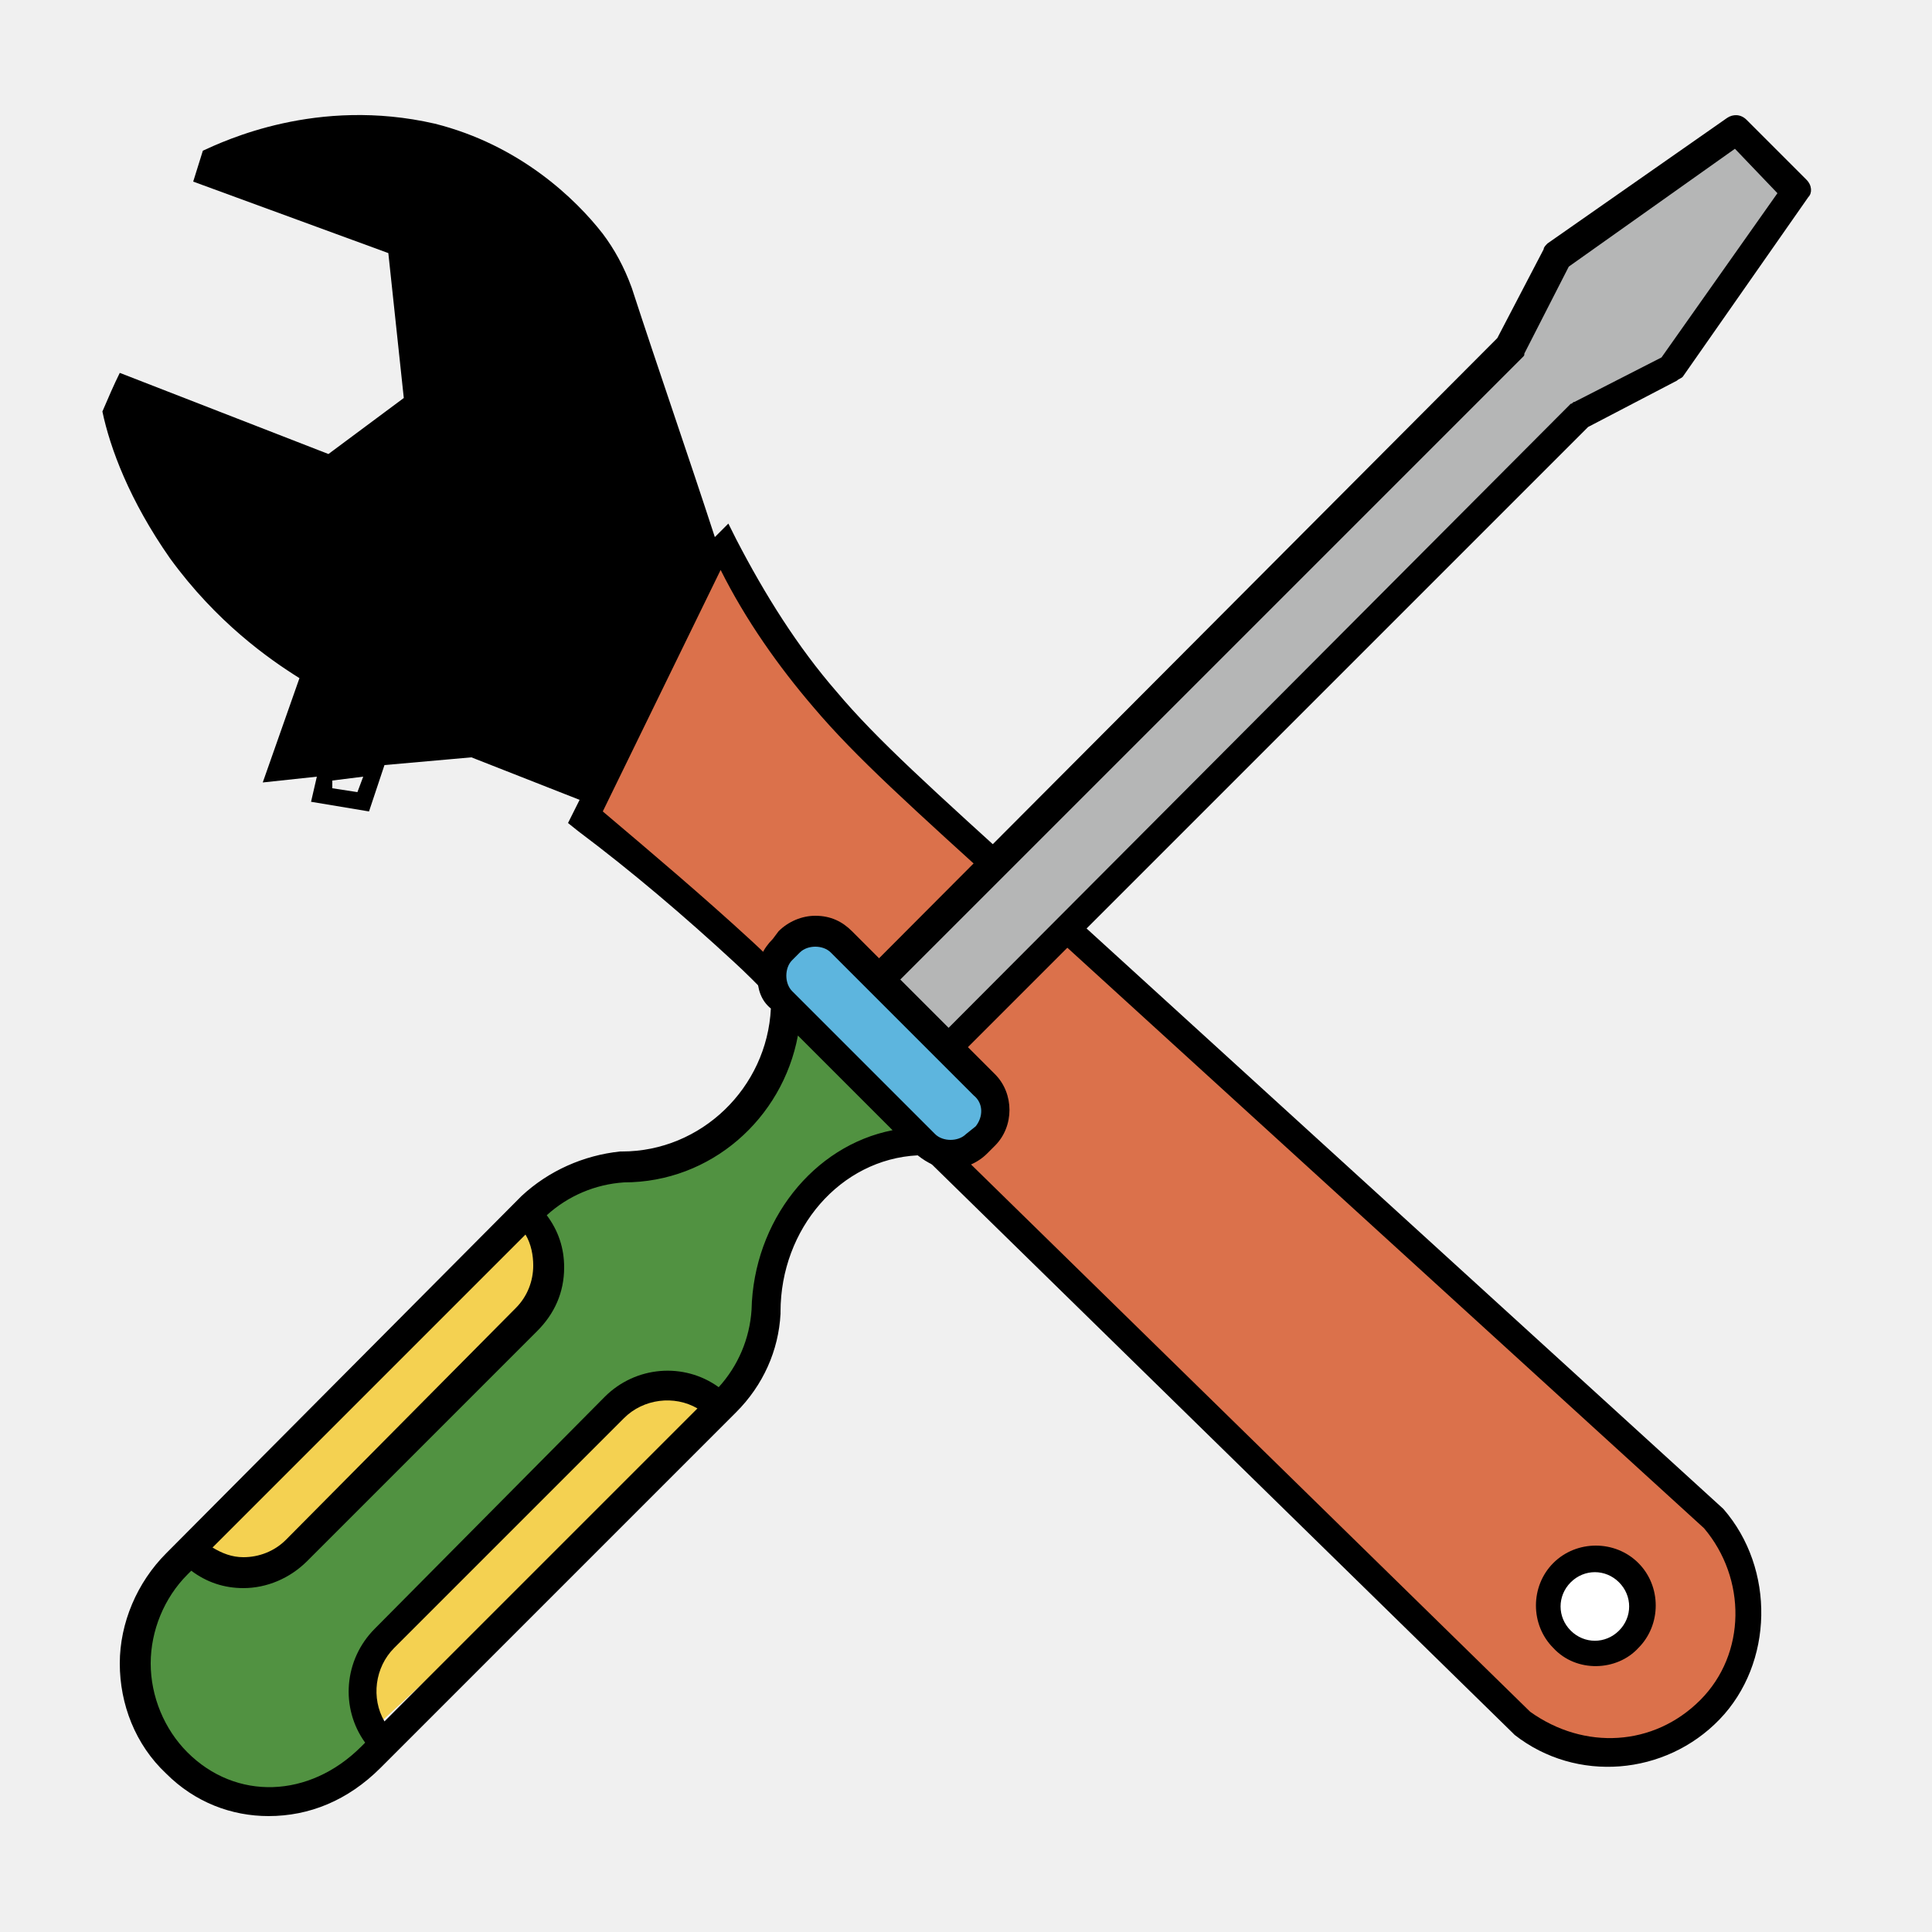
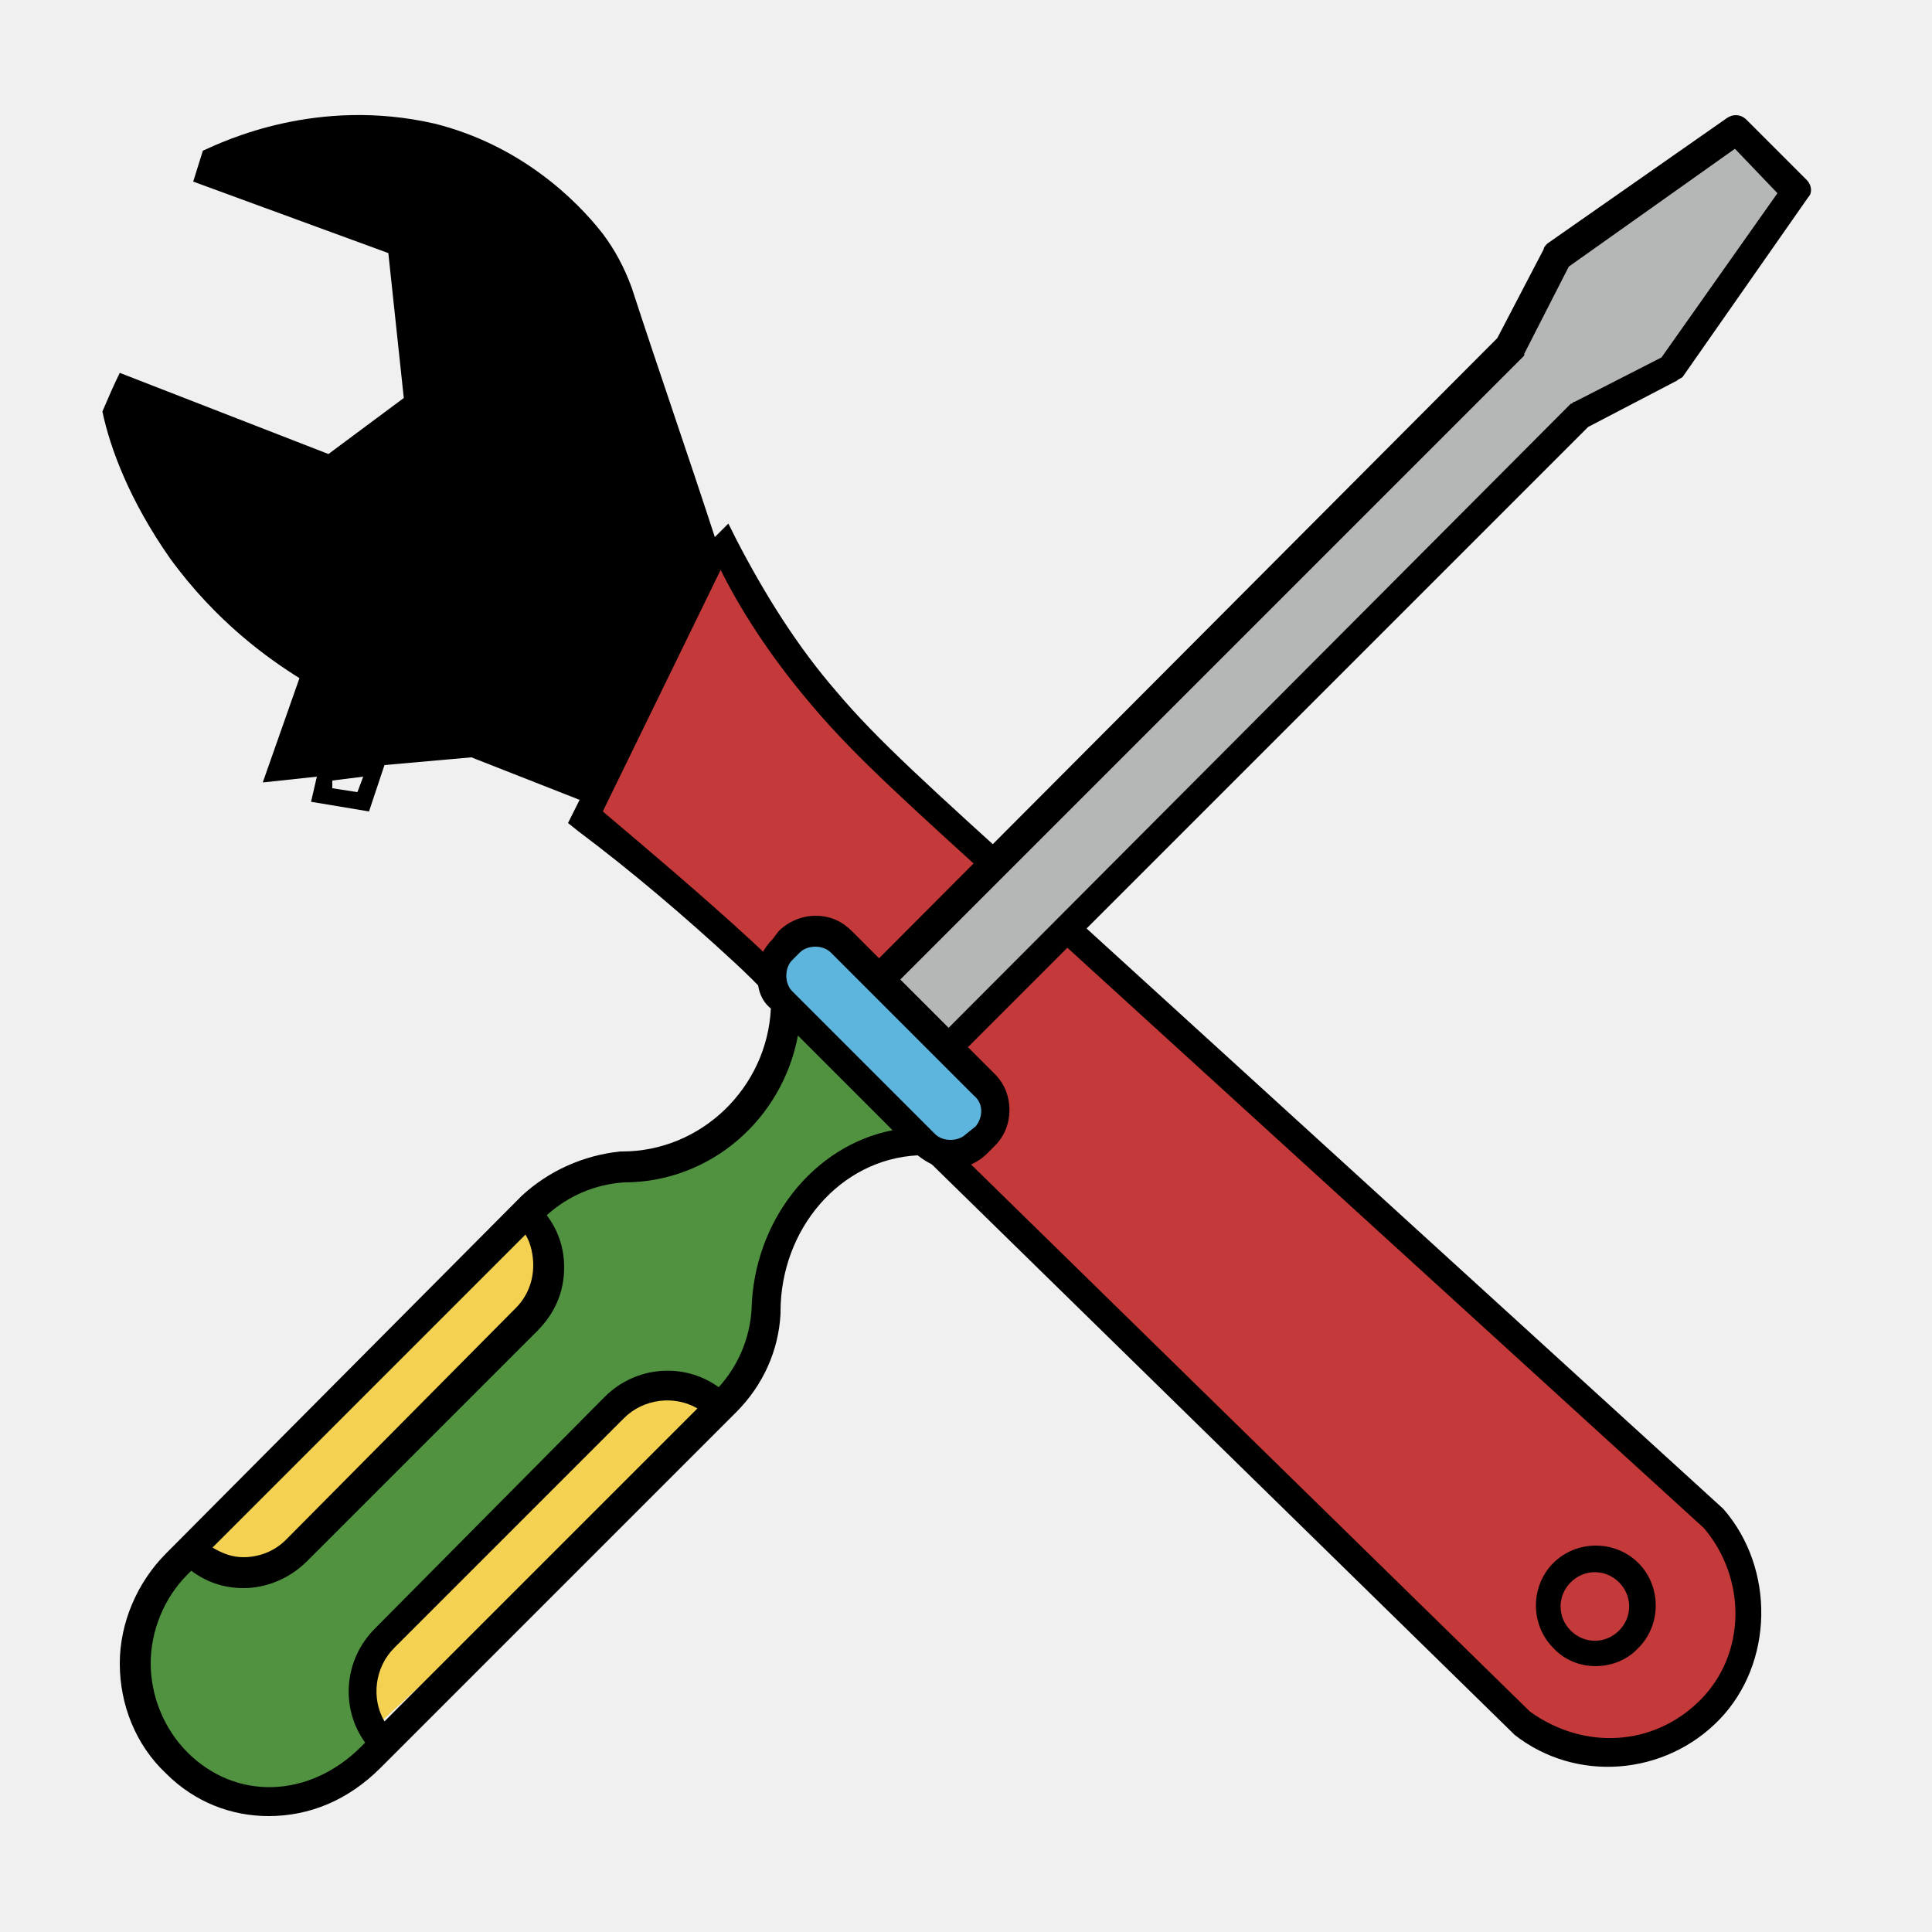
- <svg xmlns="http://www.w3.org/2000/svg" version="1.1" x="0px" y="0px" viewBox="0 0 100 100" style="enable-background:new 0 0 100 100;" xml:space="preserve">
+ <svg xmlns="http://www.w3.org/2000/svg" version="1.1" id="Layer_1" x="0px" y="0px" viewBox="0 0 100 100" style="enable-background:new 0 0 100 100;" xml:space="preserve">
  <style type="text/css">
- 	.st0{fill:#DB714B;}
- 	.st1{fill:#FFFFFF;}
- 	.st2{fill:#B5B6B6;}
- 	.st3{fill:#5DB5DE;}
- 	.st4{fill:#519241;}
- 	.st5{fill:#F4D151;}
+ 	.st0{fill:#C43939;}
+ 	.st1{fill:#B5B6B6;}
+ 	.st2{fill:#5DB5DE;}
+ 	.st3{fill:#519241;}
+ 	.st4{fill:#F4D151;}
</style>
-   <g id="Layer_1">
-     <g id="Layer_3">
-       <polygon class="st0" points="36.1,29.5 30.5,42.3 79.1,89.5 83.1,91 87.2,89.9 90.1,86.6 90.7,82.4 89.2,78.9 51.1,44.2     42.1,35.6 39.1,31.1 37.5,28.5   " />
-       <polygon class="st1" points="82,80.8 80.1,82.1 80.3,84.8 82.9,85.5 84.8,84.1 84.9,82.2 83.7,80.9   " />
-     </g>
-     <g id="Layer_2_1_">
-       <g>
-         <g>
-           <path d="M80.4,85.3c-1.2-1.2-1.2-3.2,0-4.4c1.2-1.2,3.2-1.2,4.4,0c1.2,1.2,1.2,3.2,0,4.4C83.7,86.5,81.6,86.6,80.4,85.3z       M83.8,81.9c-0.7-0.7-1.8-0.7-2.5,0s-0.7,1.8,0,2.5s1.8,0.7,2.5,0S84.5,82.6,83.8,81.9z" />
-         </g>
-         <path d="M89.2,78.1L89.2,78.1L55.3,47.2c0,0-0.6-0.6-1.6-1.4c-5.5-5-8.3-7.5-10.4-10c-2-2.3-3.7-5-5.2-7.9l-0.4-0.8L37,27.8     c-1.4-4.3-2.9-8.6-4.3-12.9c-0.4-1.1-0.9-2-1.5-2.8c-1.4-1.8-4.3-4.6-8.7-5.7c-6.1-1.4-10.9,0.9-12,1.4L10,9.4l10.1,3.7l0.8,7.5     L17,23.5L6.2,19.3c-0.3,0.6-0.6,1.3-0.9,2c0.4,1.9,1.4,4.6,3.5,7.6c2.4,3.3,5.1,5.2,6.7,6.2l-1.9,5.4l2.8-0.3l-0.3,1.3l3,0.5     l0.8-2.4l4.5-0.4l5.6,2.2l-0.6,1.2l0.5,0.4c2.8,2.1,5.5,4.4,8.1,6.8c2.2,2,6.8,7.2,7.2,7.5l33.1,32.4l0.1,0.1     c3.2,2.5,7.8,2.1,10.6-0.8C91.8,86.1,91.9,81.2,89.2,78.1z M17.2,40.8v-0.4l1.6-0.2L18.5,41L17.2,40.8z M23.8,34l-0.4-1.3     c-0.1-0.1-0.1-0.3,0.1-0.3l0.9-0.4c0.1-0.1,0.2-0.2,0.1-0.3l-0.4-1c-0.1-0.1,0-0.2,0.1-0.3l1.1-0.5c0.1-0.1,0.2-0.2,0.1-0.3     L24.7,29c-0.1-0.1,0-0.2,0.1-0.3l1.1-0.5c0.1-0.1,0.2-0.2,0.1-0.3l-0.4-0.7c-0.1-0.1,0-0.2,0.1-0.3l1-0.4l4.3,1.9l0.6,1.5     c0.1,0.1,0.1,0.3-0.1,0.3l-0.9,0.4c-0.1,0.1-0.2,0.2-0.1,0.3l0.5,0.9c0.1,0.1,0,0.2-0.1,0.3L30,32.4c-0.1,0.1-0.2,0.2-0.1,0.3     l0.4,0.8c0.1,0.1,0,0.2-0.1,0.3l-1,0.4c-0.1,0.1-0.2,0.2-0.1,0.3l0.4,0.6c0.1,0.1,0,0.2-0.1,0.3l-1.2,0.4L23.8,34z M79.2,88.6     L46.1,56.2c-0.4-0.4-5-5.5-7.2-7.5c-2.5-2.3-5.1-4.5-7.7-6.7l6.1-12.5c1.3,2.6,3,5,4.8,7.1c2.2,2.6,5,5.1,10.5,10.1     c0.9,0.9,1.6,1.4,1.6,1.4l34,31c2.2,2.6,2.2,6.5-0.2,8.9S82,90.6,79.2,88.6z" />
-       </g>
-     </g>
-     <g id="Layer_4">
-       <polygon class="st2" points="45.6,50.5 78.4,18 80.7,12.9 90.1,6.7 93,9.8 86.3,19.2 81.6,21.5 49.2,54.5   " />
-       <polygon class="st3" points="43.2,48.6 51.2,56.6 51.4,58.4 50.1,59.8 48.4,59.6 40.8,51.9 40.1,50 40.8,48.7   " />
-       <polygon class="st4" points="40.8,51.9 39.4,56.6 35.2,60 29.9,61.1 27.5,62.6 28.2,64.8 27.5,68.2 14.3,81 12,81.4 9.8,80.1     7,84.3 7.7,89.8 11.2,93 15.9,93.1 20,90.4 18.7,87.4 19.8,84.3 33.4,72 37.6,72.7 39.1,69.6 40.3,64.1 43.5,60.2 47.7,58.8   " />
-       <polygon class="st5" points="36.7,72.2 33.4,72 18.9,86.1 19.3,89.5 37.6,72.7   " />
-       <polygon class="st5" points="27.7,63.3 27.9,66.7 13.7,81.1 10.3,80.7 27.1,62.4   " />
-     </g>
-     <path d="M93.5,9.3l-3.1-3.1c-0.3-0.3-0.7-0.3-1-0.1l-9.3,6.5c-0.1,0.1-0.2,0.2-0.2,0.3l-2.4,4.6l-32,32.1l-1.4-1.4   c-0.5-0.5-1.1-0.8-1.9-0.8c-0.7,0-1.4,0.3-1.9,0.8L40,48.6c-0.5,0.5-0.8,1.1-0.8,1.9c0,0.7,0.2,1.3,0.7,1.7   c-0.2,4.1-3.6,7.4-7.7,7.4h-0.1c-1.9,0.2-3.7,1-5.1,2.3L8.6,80.4c-1.5,1.5-2.4,3.6-2.4,5.7s0.8,4.2,2.4,5.7   c1.5,1.5,3.4,2.2,5.3,2.2c2.1,0,4.1-0.8,5.8-2.5l18.4-18.4c1.4-1.4,2.2-3.2,2.3-5.1v-0.1c0-4.3,3.1-7.9,7.1-8.1   c0.5,0.4,1.1,0.7,1.7,0.7c0.7,0,1.4-0.3,1.9-0.8l0.4-0.4c1-1,1-2.7,0-3.7l-1.4-1.4l32.1-32.1l4.6-2.4c0.1-0.1,0.2-0.1,0.3-0.2   l6.5-9.3C93.8,10,93.8,9.6,93.5,9.3z M27.6,65.5c0,0.8-0.3,1.6-0.9,2.2l-11.9,12c-0.6,0.6-1.4,0.9-2.2,0.9c-0.6,0-1.1-0.2-1.6-0.5   l16.2-16.2C27.5,64.4,27.6,65,27.6,65.5z M20.4,85.3l11.9-11.9c1-1,2.6-1.2,3.8-0.5L19.9,89.1C19.2,87.9,19.4,86.3,20.4,85.3z    M38.9,67.8c-0.1,1.5-0.7,2.9-1.7,4c-1.8-1.3-4.3-1.1-5.9,0.5l-11.9,12c-1.6,1.6-1.8,4.1-0.5,5.9l-0.2,0.2c-2.7,2.7-6.5,2.8-9,0.3   c-1.2-1.2-1.9-2.9-1.9-4.6s0.7-3.4,1.9-4.6l0.2-0.2c0.8,0.6,1.7,0.9,2.7,0.9c1.2,0,2.4-0.5,3.3-1.4l11.9-11.9   c0.9-0.9,1.4-2,1.4-3.3c0-1-0.3-1.9-0.9-2.7c1.1-1,2.5-1.6,4-1.7l0,0c4.5,0,8.2-3.3,9-7.6l4.9,4.9C42.1,59.3,39,63.2,38.9,67.8z    M50.5,58.3L50,58.7c-0.2,0.2-0.5,0.3-0.8,0.3s-0.6-0.1-0.8-0.3L41,51.3c-0.2-0.2-0.3-0.5-0.3-0.8s0.1-0.6,0.3-0.8l0.4-0.4   c0.2-0.2,0.5-0.3,0.8-0.3s0.6,0.1,0.8,0.3l7.4,7.4C50.9,57.1,50.9,57.8,50.5,58.3z M86,18.5l-4.5,2.3c-0.1,0-0.1,0.1-0.2,0.1   L49.1,53.2l-2.5-2.5l32.2-32.2c0.1-0.1,0.1-0.1,0.1-0.2l2.3-4.5l8.6-6.1L92,10L86,18.5z" />
-     <rect x="21" y="25.1" width="11.6" height="12.2" />
+   <g id="Layer_3">
+     <polygon class="st0" points="36.1,29.5 30.5,42.3 79.1,89.5 83.1,91 87.2,89.9 90.1,86.6 90.7,82.4 89.2,78.9 51.1,44.2 42.1,35.6    39.1,31.1 37.5,28.5  " />
+     <polygon class="st0" points="82,80.8 80.1,82.1 80.3,84.8 82.9,85.5 84.8,84.1 84.9,82.2 83.7,80.9  " />
  </g>
+   <g>
+     <path d="M80.4,85.3c-1.2-1.2-1.2-3.2,0-4.4c1.2-1.2,3.2-1.2,4.4,0c1.2,1.2,1.2,3.2,0,4.4C83.7,86.5,81.6,86.6,80.4,85.3z    M83.8,81.9c-0.7-0.7-1.8-0.7-2.5,0s-0.7,1.8,0,2.5s1.8,0.7,2.5,0S84.5,82.6,83.8,81.9z" />
+   </g>
+   <path d="M89.2,78.1L89.2,78.1L55.3,47.2c0,0-0.6-0.6-1.6-1.4c-5.5-5-8.3-7.5-10.4-10c-2-2.3-3.7-5-5.2-7.9l-0.4-0.8L37,27.8  c-1.4-4.3-2.9-8.6-4.3-12.9c-0.4-1.1-0.9-2-1.5-2.8c-1.4-1.8-4.3-4.6-8.7-5.7c-6.1-1.4-10.9,0.9-12,1.4L10,9.4l10.1,3.7l0.8,7.5  L17,23.5L6.2,19.3c-0.3,0.6-0.6,1.3-0.9,2c0.4,1.9,1.4,4.6,3.5,7.6c2.4,3.3,5.1,5.2,6.7,6.2l-1.9,5.4l2.8-0.3l-0.3,1.3l3,0.5  l0.8-2.4l4.5-0.4l5.6,2.2l-0.6,1.2l0.5,0.4c2.8,2.1,5.5,4.4,8.1,6.8c2.2,2,6.8,7.2,7.2,7.5l33.1,32.4l0.1,0.1  c3.2,2.5,7.8,2.1,10.6-0.8C91.8,86.1,91.9,81.2,89.2,78.1z M17.2,40.8v-0.4l1.6-0.2L18.5,41L17.2,40.8z M23.8,34l-0.4-1.3  c-0.1-0.1-0.1-0.3,0.1-0.3l0.9-0.4c0.1-0.1,0.2-0.2,0.1-0.3l-0.4-1c-0.1-0.1,0-0.2,0.1-0.3l1.1-0.5c0.1-0.1,0.2-0.2,0.1-0.3L24.7,29  c-0.1-0.1,0-0.2,0.1-0.3l1.1-0.5c0.1-0.1,0.2-0.2,0.1-0.3l-0.4-0.7c-0.1-0.1,0-0.2,0.1-0.3l1-0.4l4.3,1.9l0.6,1.5  c0.1,0.1,0.1,0.3-0.1,0.3l-0.9,0.4c-0.1,0.1-0.2,0.2-0.1,0.3l0.5,0.9c0.1,0.1,0,0.2-0.1,0.3L30,32.4c-0.1,0.1-0.2,0.2-0.1,0.3  l0.4,0.8c0.1,0.1,0,0.2-0.1,0.3l-1,0.4c-0.1,0.1-0.2,0.2-0.1,0.3l0.4,0.6c0.1,0.1,0,0.2-0.1,0.3l-1.2,0.4L23.8,34z M79.2,88.6  L46.1,56.2c-0.4-0.4-5-5.5-7.2-7.5c-2.5-2.3-5.1-4.5-7.7-6.7l6.1-12.5c1.3,2.6,3,5,4.8,7.1c2.2,2.6,5,5.1,10.5,10.1  c0.9,0.9,1.6,1.4,1.6,1.4l34,31c2.2,2.6,2.2,6.5-0.2,8.9S82,90.6,79.2,88.6z" />
+   <g id="Layer_4">
+     <polygon class="st1" points="45.6,50.5 78.4,18 80.7,12.9 90.1,6.7 93,9.8 86.3,19.2 81.6,21.5 49.2,54.5  " />
+     <polygon class="st2" points="43.2,48.6 51.2,56.6 51.4,58.4 50.1,59.8 48.4,59.6 40.8,51.9 40.1,50 40.8,48.7  " />
+     <polygon class="st3" points="40.8,51.9 39.4,56.6 35.2,60 29.9,61.1 27.5,62.6 28.2,64.8 27.5,68.2 14.3,81 12,81.4 9.8,80.1    7,84.3 7.7,89.8 11.2,93 15.9,93.1 20,90.4 18.7,87.4 19.8,84.3 33.4,72 37.6,72.7 39.1,69.6 40.3,64.1 43.5,60.2 47.7,58.8  " />
+     <polygon class="st4" points="36.7,72.2 33.4,72 18.9,86.1 19.3,89.5 37.6,72.7  " />
+     <polygon class="st4" points="27.7,63.3 27.9,66.7 13.7,81.1 10.3,80.7 27.1,62.4  " />
+   </g>
+   <path d="M93.5,9.3l-3.1-3.1c-0.3-0.3-0.7-0.3-1-0.1l-9.3,6.5c-0.1,0.1-0.2,0.2-0.2,0.3l-2.4,4.6l-32,32.1l-1.4-1.4  c-0.5-0.5-1.1-0.8-1.9-0.8c-0.7,0-1.4,0.3-1.9,0.8L40,48.6c-0.5,0.5-0.8,1.1-0.8,1.9c0,0.7,0.2,1.3,0.7,1.7  c-0.2,4.1-3.6,7.4-7.7,7.4h-0.1c-1.9,0.2-3.7,1-5.1,2.3L8.6,80.4c-1.5,1.5-2.4,3.6-2.4,5.7s0.8,4.2,2.4,5.7c1.5,1.5,3.4,2.2,5.3,2.2  c2.1,0,4.1-0.8,5.8-2.5l18.4-18.4c1.4-1.4,2.2-3.2,2.3-5.1v-0.1c0-4.3,3.1-7.9,7.1-8.1c0.5,0.4,1.1,0.7,1.7,0.7  c0.7,0,1.4-0.3,1.9-0.8l0.4-0.4c1-1,1-2.7,0-3.7l-1.4-1.4l32.1-32.1l4.6-2.4c0.1-0.1,0.2-0.1,0.3-0.2l6.5-9.3  C93.8,10,93.8,9.6,93.5,9.3z M27.6,65.5c0,0.8-0.3,1.6-0.9,2.2l-11.9,12c-0.6,0.6-1.4,0.9-2.2,0.9c-0.6,0-1.1-0.2-1.6-0.5l16.2-16.2  C27.5,64.4,27.6,65,27.6,65.5z M20.4,85.3l11.9-11.9c1-1,2.6-1.2,3.8-0.5L19.9,89.1C19.2,87.9,19.4,86.3,20.4,85.3z M38.9,67.8  c-0.1,1.5-0.7,2.9-1.7,4c-1.8-1.3-4.3-1.1-5.9,0.5l-11.9,12c-1.6,1.6-1.8,4.1-0.5,5.9l-0.2,0.2c-2.7,2.7-6.5,2.8-9,0.3  c-1.2-1.2-1.9-2.9-1.9-4.6s0.7-3.4,1.9-4.6l0.2-0.2c0.8,0.6,1.7,0.9,2.7,0.9c1.2,0,2.4-0.5,3.3-1.4l11.9-11.9c0.9-0.9,1.4-2,1.4-3.3  c0-1-0.3-1.9-0.9-2.7c1.1-1,2.5-1.6,4-1.7l0,0c4.5,0,8.2-3.3,9-7.6l4.9,4.9C42.1,59.3,39,63.2,38.9,67.8z M50.5,58.3L50,58.7  c-0.2,0.2-0.5,0.3-0.8,0.3s-0.6-0.1-0.8-0.3L41,51.3c-0.2-0.2-0.3-0.5-0.3-0.8s0.1-0.6,0.3-0.8l0.4-0.4c0.2-0.2,0.5-0.3,0.8-0.3  s0.6,0.1,0.8,0.3l7.4,7.4C50.9,57.1,50.9,57.8,50.5,58.3z M86,18.5l-4.5,2.3c-0.1,0-0.1,0.1-0.2,0.1L49.1,53.2l-2.5-2.5l32.2-32.2  c0.1-0.1,0.1-0.1,0.1-0.2l2.3-4.5l8.6-6.1L92,10L86,18.5z" />
+   <rect x="21" y="25.1" width="11.6" height="12.2" />
  <g id="Figs">
</g>
  <g id="Text">
</g>
</svg>
